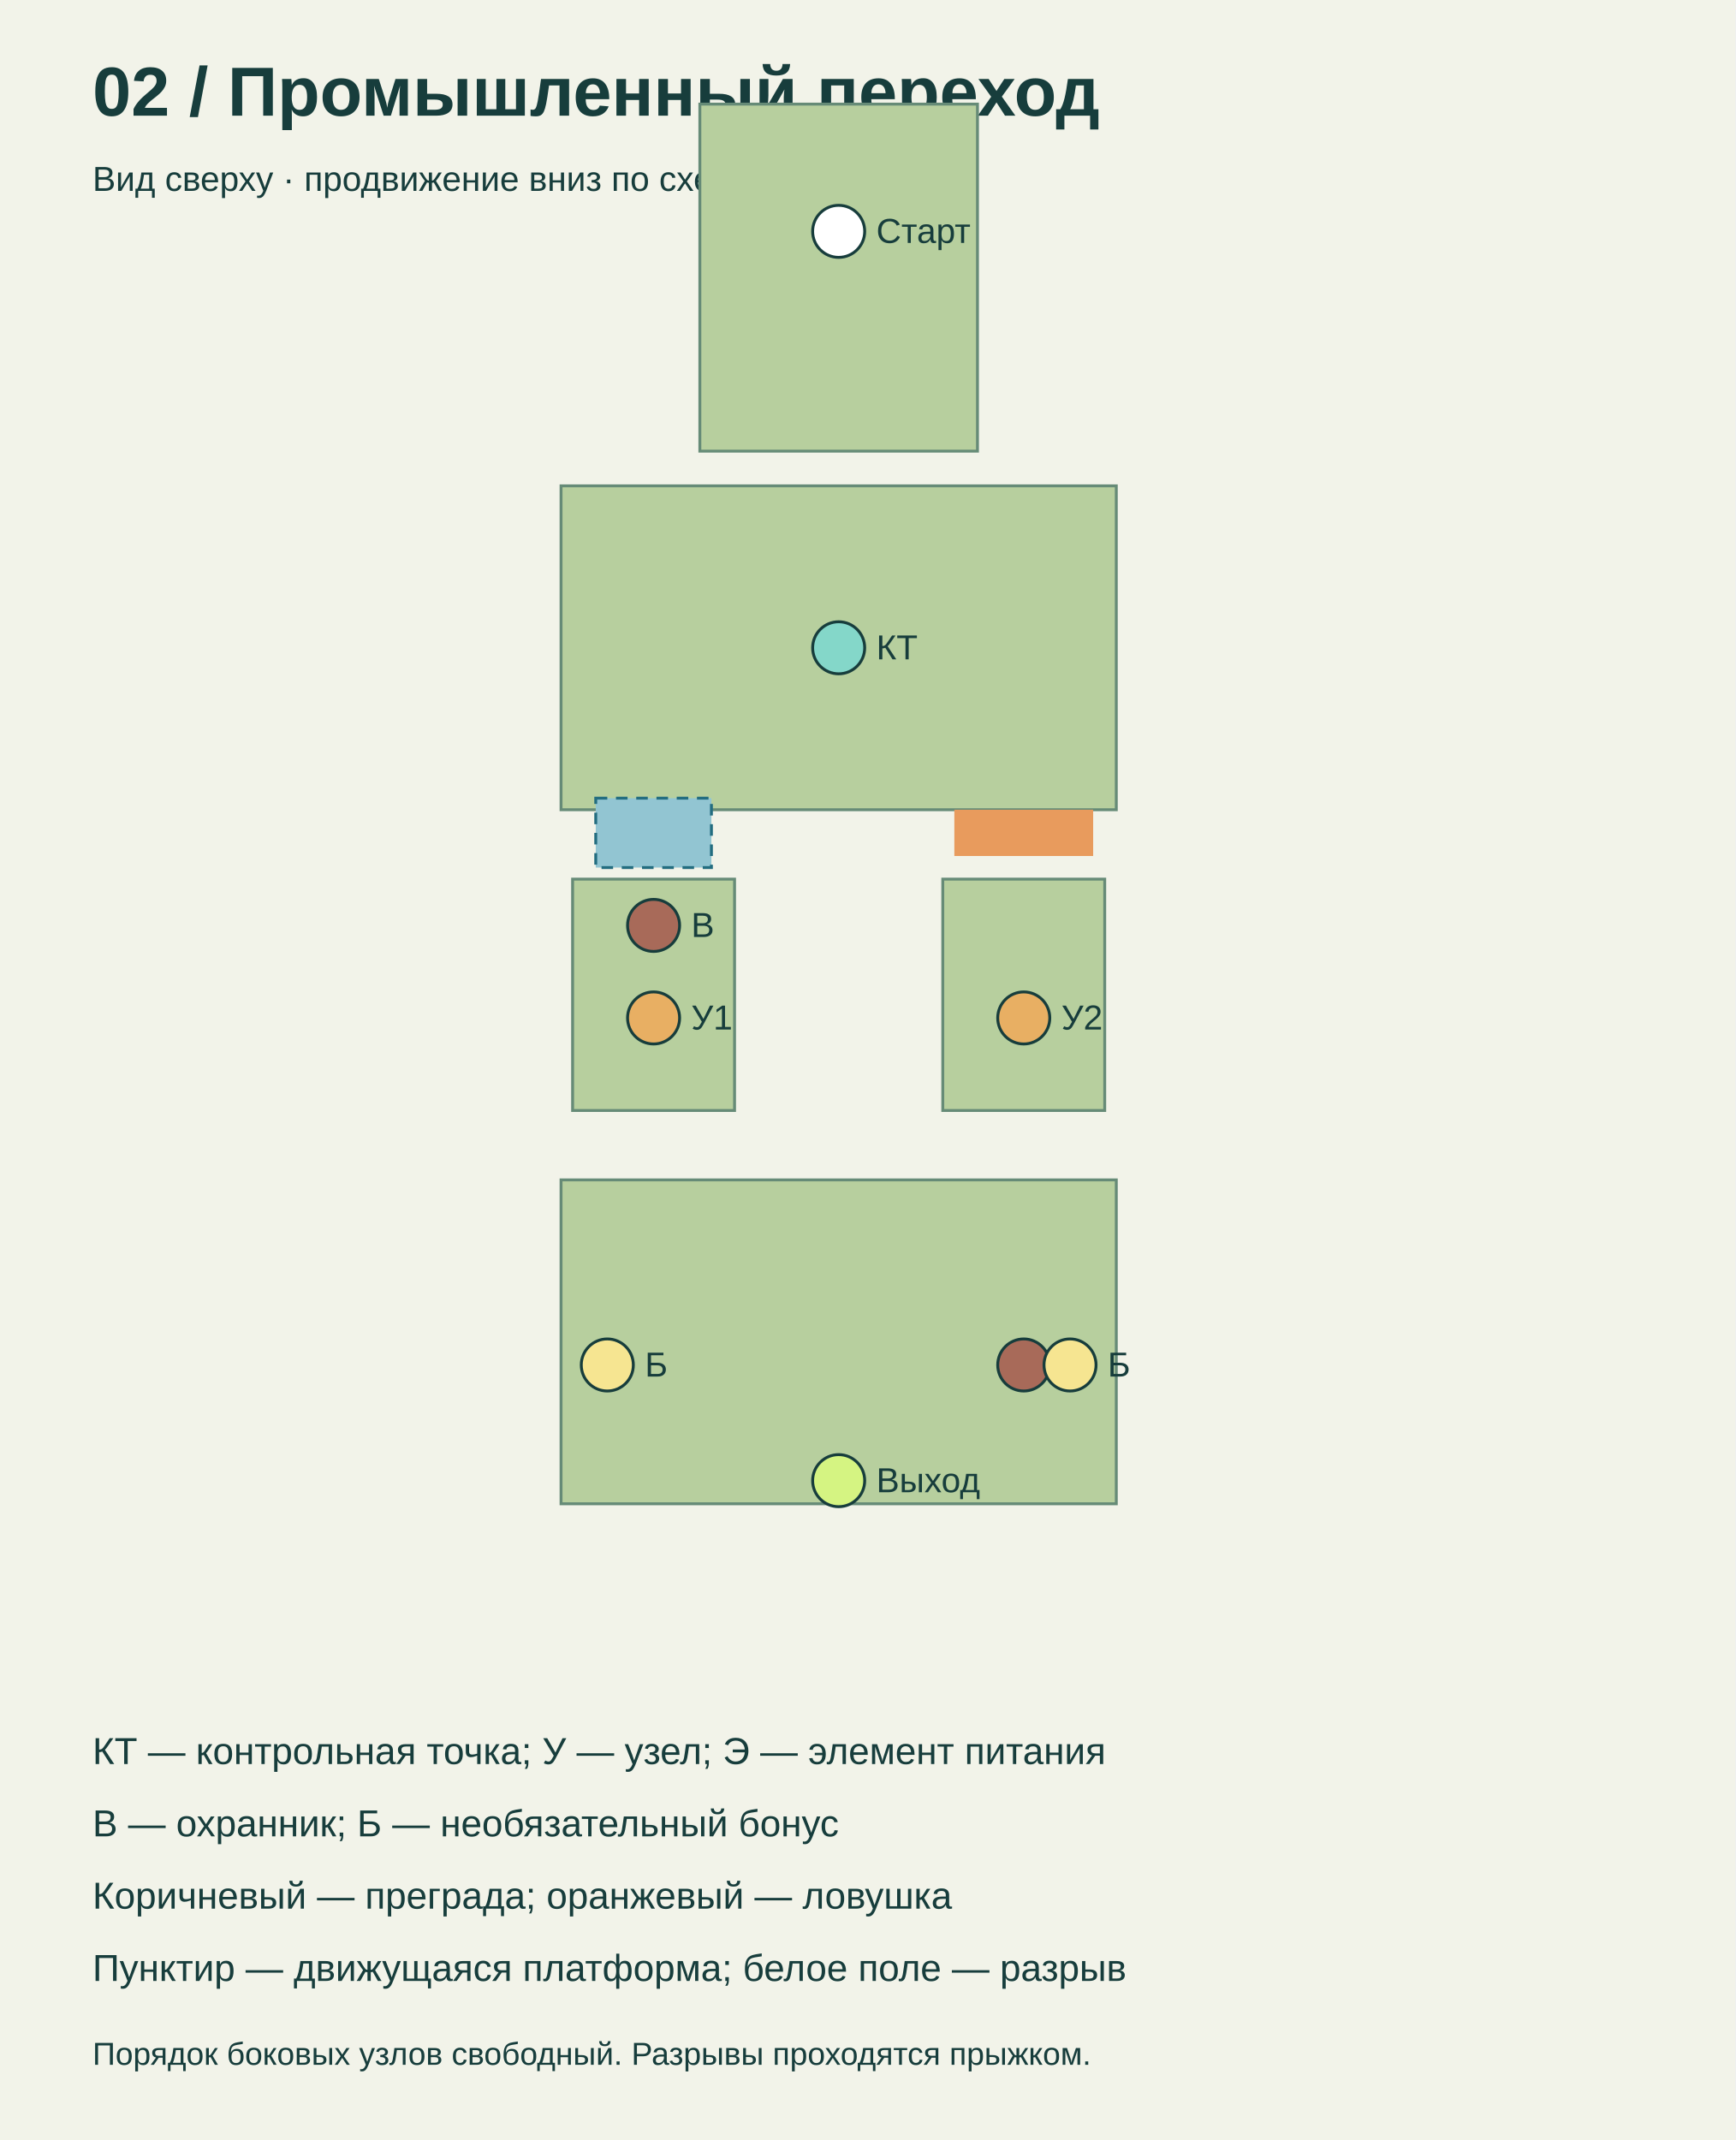
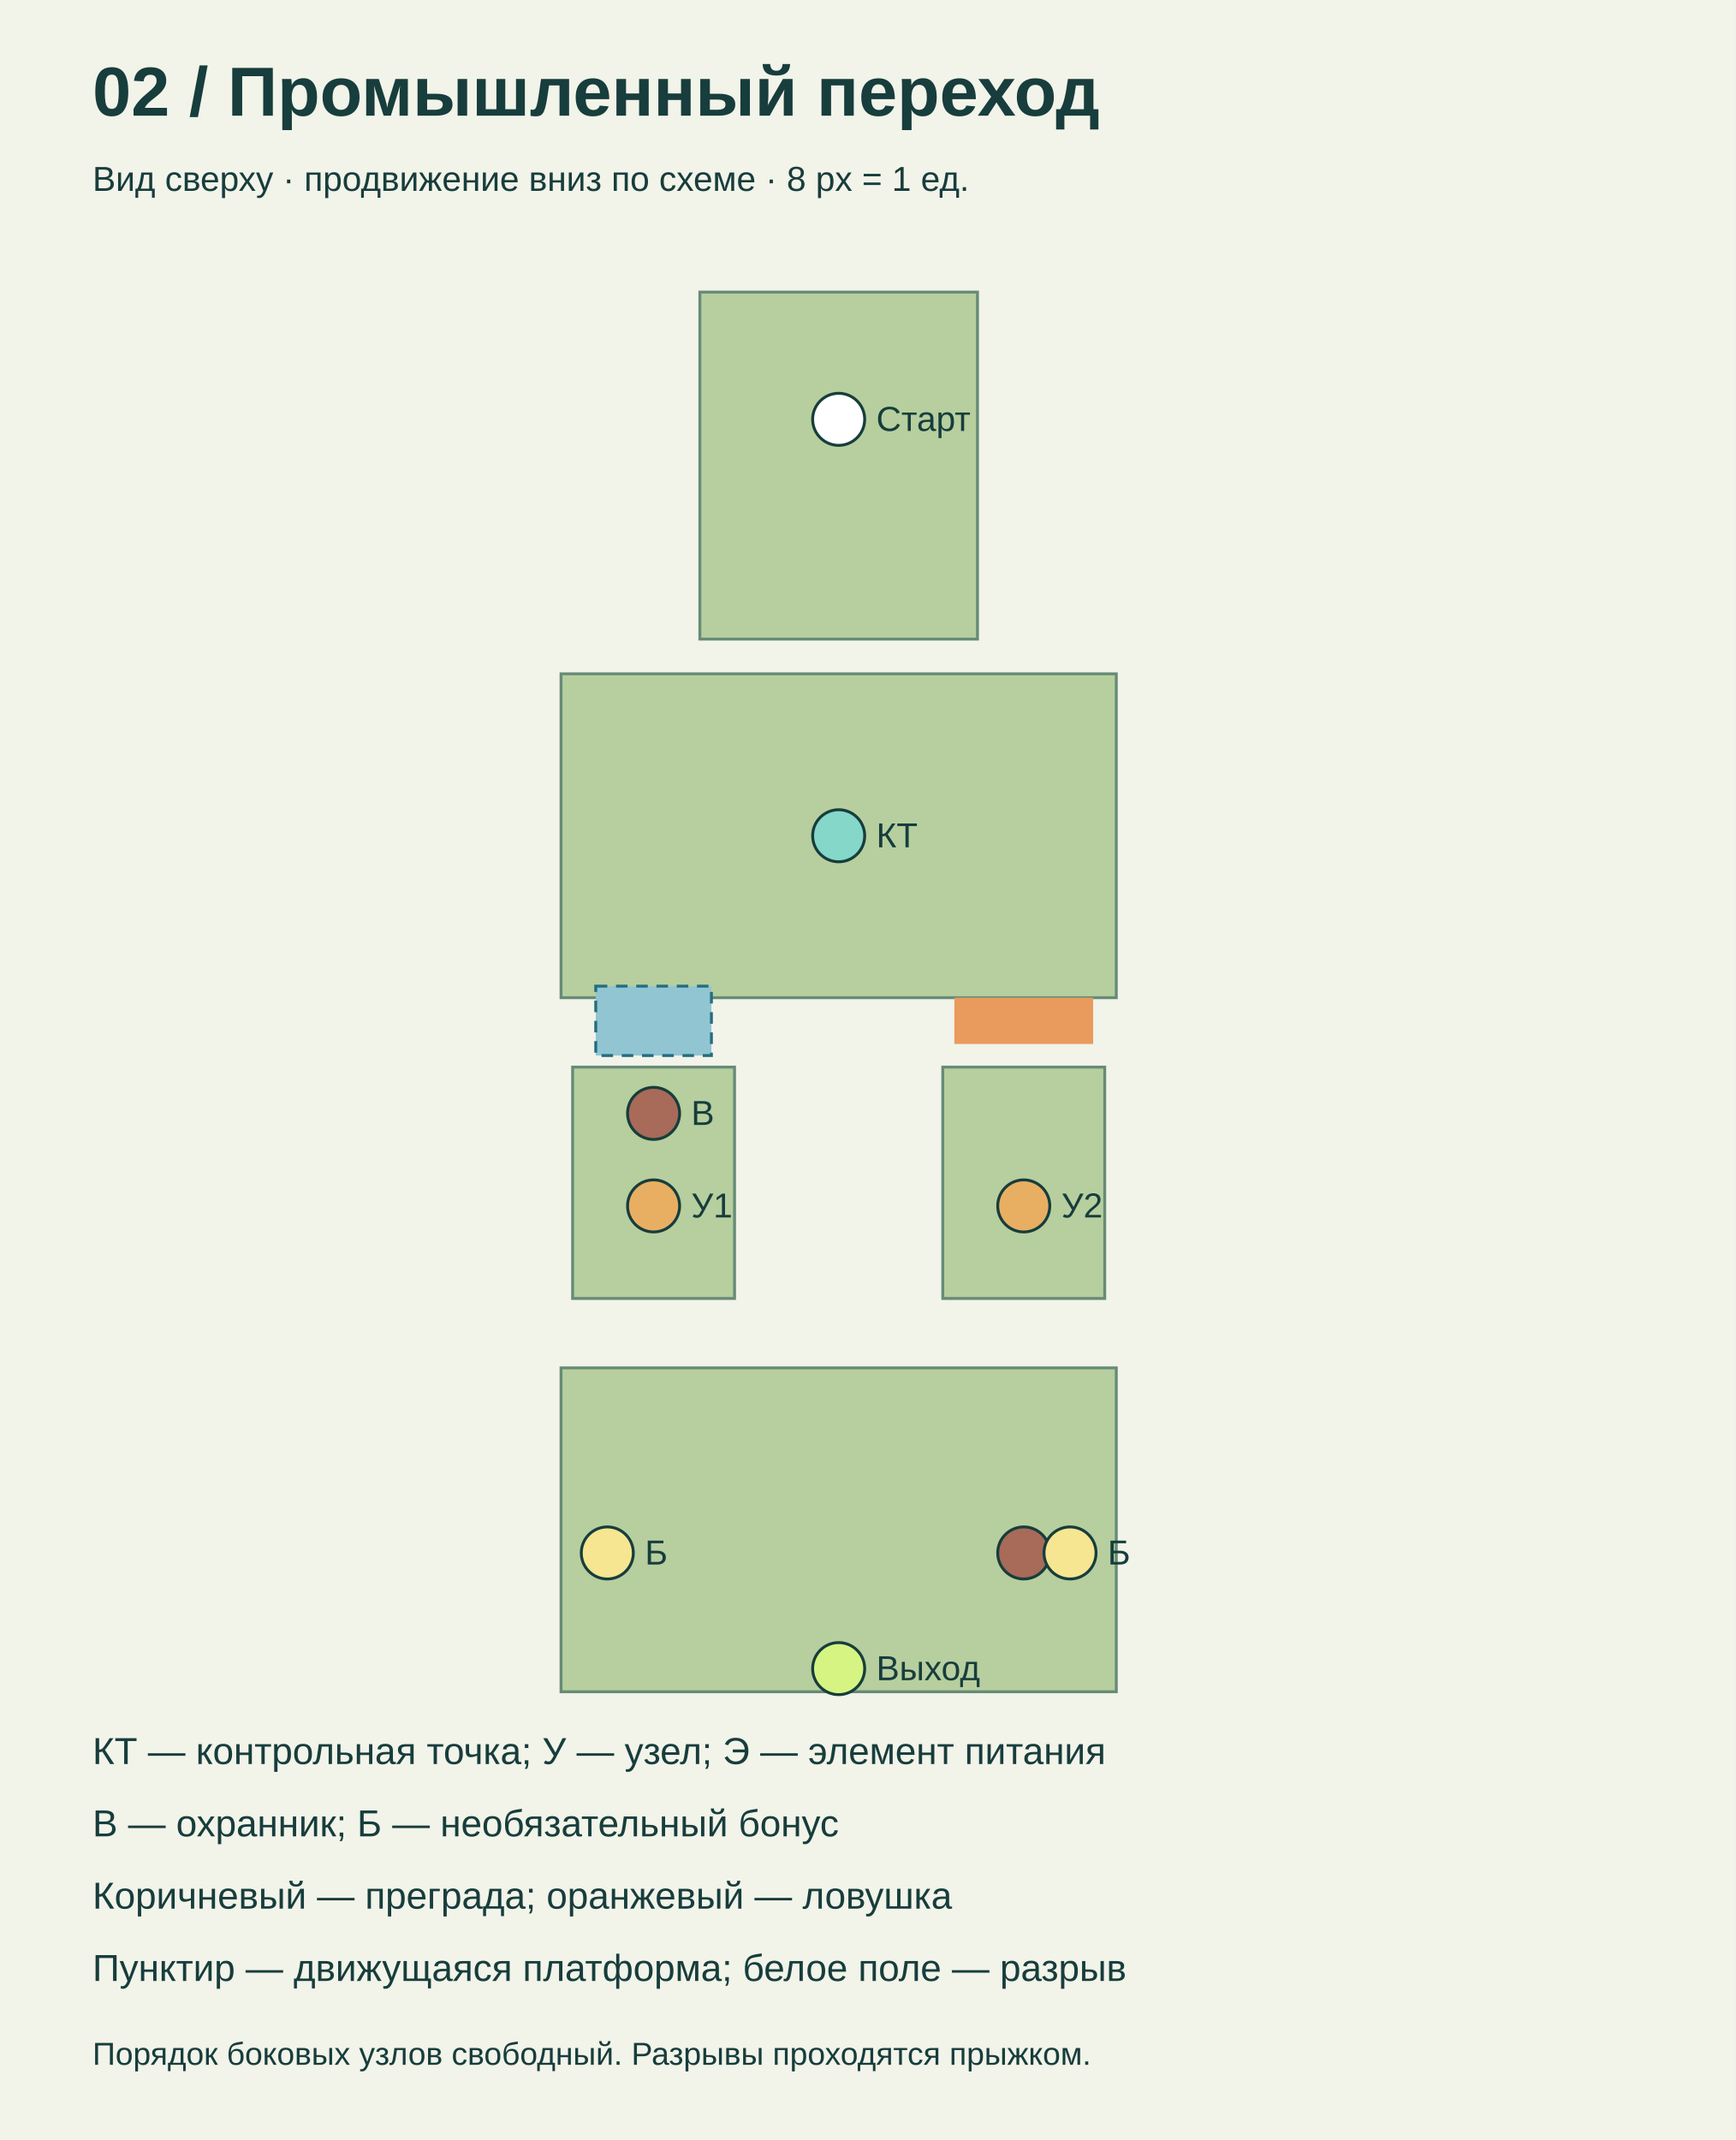
<svg xmlns="http://www.w3.org/2000/svg" width="600" height="740" viewBox="0 0 600 740">
  <rect width="600" height="740" fill="#f2f3e9" />
  <g font-family="Arial,sans-serif" fill="#173d3c">
    <text x="32" y="40" font-size="24" font-weight="bold">02 / Промышленный переход</text>
    <text x="32" y="66" font-size="12">Вид сверху · продвижение вниз по схеме · 8 px = 1 ед.</text>
-     <rect x="242" y="36" width="96" height="120" fill="#b7cf9e" stroke="#668b77" />
-     <rect x="194" y="168" width="192" height="112" fill="#b7cf9e" stroke="#668b77" />
-     <rect x="198" y="304" width="56" height="80" fill="#b7cf9e" stroke="#668b77" />
-     <rect x="326" y="304" width="56" height="80" fill="#b7cf9e" stroke="#668b77" />
-     <rect x="194" y="408" width="192" height="112" fill="#b7cf9e" stroke="#668b77" />
-     <rect x="206" y="276" width="40" height="24" fill="#92c5d2" stroke="#236d80" stroke-dasharray="4 3" />
-     <rect x="330" y="280" width="48" height="16" fill="#e89b5d" />
-     <circle cx="226" cy="320" r="9" fill="#a86a59" stroke="#173d3c" />
-     <text x="239" y="324" font-size="12">В</text>
-     <circle cx="354" cy="472" r="9" fill="#a86a59" stroke="#173d3c" />
-     <text x="367" y="476" font-size="12">В</text>
-     <circle cx="210" cy="472" r="9" fill="#f6e591" stroke="#173d3c" />
-     <text x="223" y="476" font-size="12">Б</text>
-     <circle cx="370" cy="472" r="9" fill="#f6e591" stroke="#173d3c" />
-     <text x="383" y="476" font-size="12">Б</text>
-     <circle cx="226" cy="352" r="9" fill="#e8af63" stroke="#173d3c" />
-     <text x="239" y="356" font-size="12">У1</text>
-     <circle cx="354" cy="352" r="9" fill="#e8af63" stroke="#173d3c" />
-     <text x="367" y="356" font-size="12">У2</text>
-     <circle cx="290" cy="80" r="9" fill="#ffffff" stroke="#173d3c" />
-     <text x="303" y="84" font-size="12">Старт</text>
-     <circle cx="290" cy="224" r="9" fill="#84d7c9" stroke="#173d3c" />
-     <text x="303" y="228" font-size="12">КТ</text>
-     <circle cx="290" cy="512" r="9" fill="#d5f482" stroke="#173d3c" />
-     <text x="303" y="516" font-size="12">Выход</text>
+     <g transform="translate(0 65)">
+       <rect x="242" y="36" width="96" height="120" fill="#b7cf9e" stroke="#668b77" />
+       <rect x="194" y="168" width="192" height="112" fill="#b7cf9e" stroke="#668b77" />
+       <rect x="198" y="304" width="56" height="80" fill="#b7cf9e" stroke="#668b77" />
+       <rect x="326" y="304" width="56" height="80" fill="#b7cf9e" stroke="#668b77" />
+       <rect x="194" y="408" width="192" height="112" fill="#b7cf9e" stroke="#668b77" />
+       <rect x="206" y="276" width="40" height="24" fill="#92c5d2" stroke="#236d80" stroke-dasharray="4 3" />
+       <rect x="330" y="280" width="48" height="16" fill="#e89b5d" />
+       <circle cx="226" cy="320" r="9" fill="#a86a59" stroke="#173d3c" />
+       <text x="239" y="324" font-size="12">В</text>
+       <circle cx="354" cy="472" r="9" fill="#a86a59" stroke="#173d3c" />
+       <text x="367" y="476" font-size="12">В</text>
+       <circle cx="210" cy="472" r="9" fill="#f6e591" stroke="#173d3c" />
+       <text x="223" y="476" font-size="12">Б</text>
+       <circle cx="370" cy="472" r="9" fill="#f6e591" stroke="#173d3c" />
+       <text x="383" y="476" font-size="12">Б</text>
+       <circle cx="226" cy="352" r="9" fill="#e8af63" stroke="#173d3c" />
+       <text x="239" y="356" font-size="12">У1</text>
+       <circle cx="354" cy="352" r="9" fill="#e8af63" stroke="#173d3c" />
+       <text x="367" y="356" font-size="12">У2</text>
+       <circle cx="290" cy="80" r="9" fill="#ffffff" stroke="#173d3c" />
+       <text x="303" y="84" font-size="12">Старт</text>
+       <circle cx="290" cy="224" r="9" fill="#84d7c9" stroke="#173d3c" />
+       <text x="303" y="228" font-size="12">КТ</text>
+       <circle cx="290" cy="512" r="9" fill="#d5f482" stroke="#173d3c" />
+       <text x="303" y="516" font-size="12">Выход</text>
+     </g>
    <text x="32" y="610" font-size="13">КТ — контрольная точка; У — узел; Э — элемент питания</text>
    <text x="32" y="635" font-size="13">В — охранник; Б — необязательный бонус</text>
    <text x="32" y="660" font-size="13">Коричневый — преграда; оранжевый — ловушка</text>
    <text x="32" y="685" font-size="13">Пунктир — движущаяся платформа; белое поле — разрыв</text>
    <text x="32" y="714" font-size="11">Порядок боковых узлов свободный. Разрывы проходятся прыжком.</text>
  </g>
</svg>
